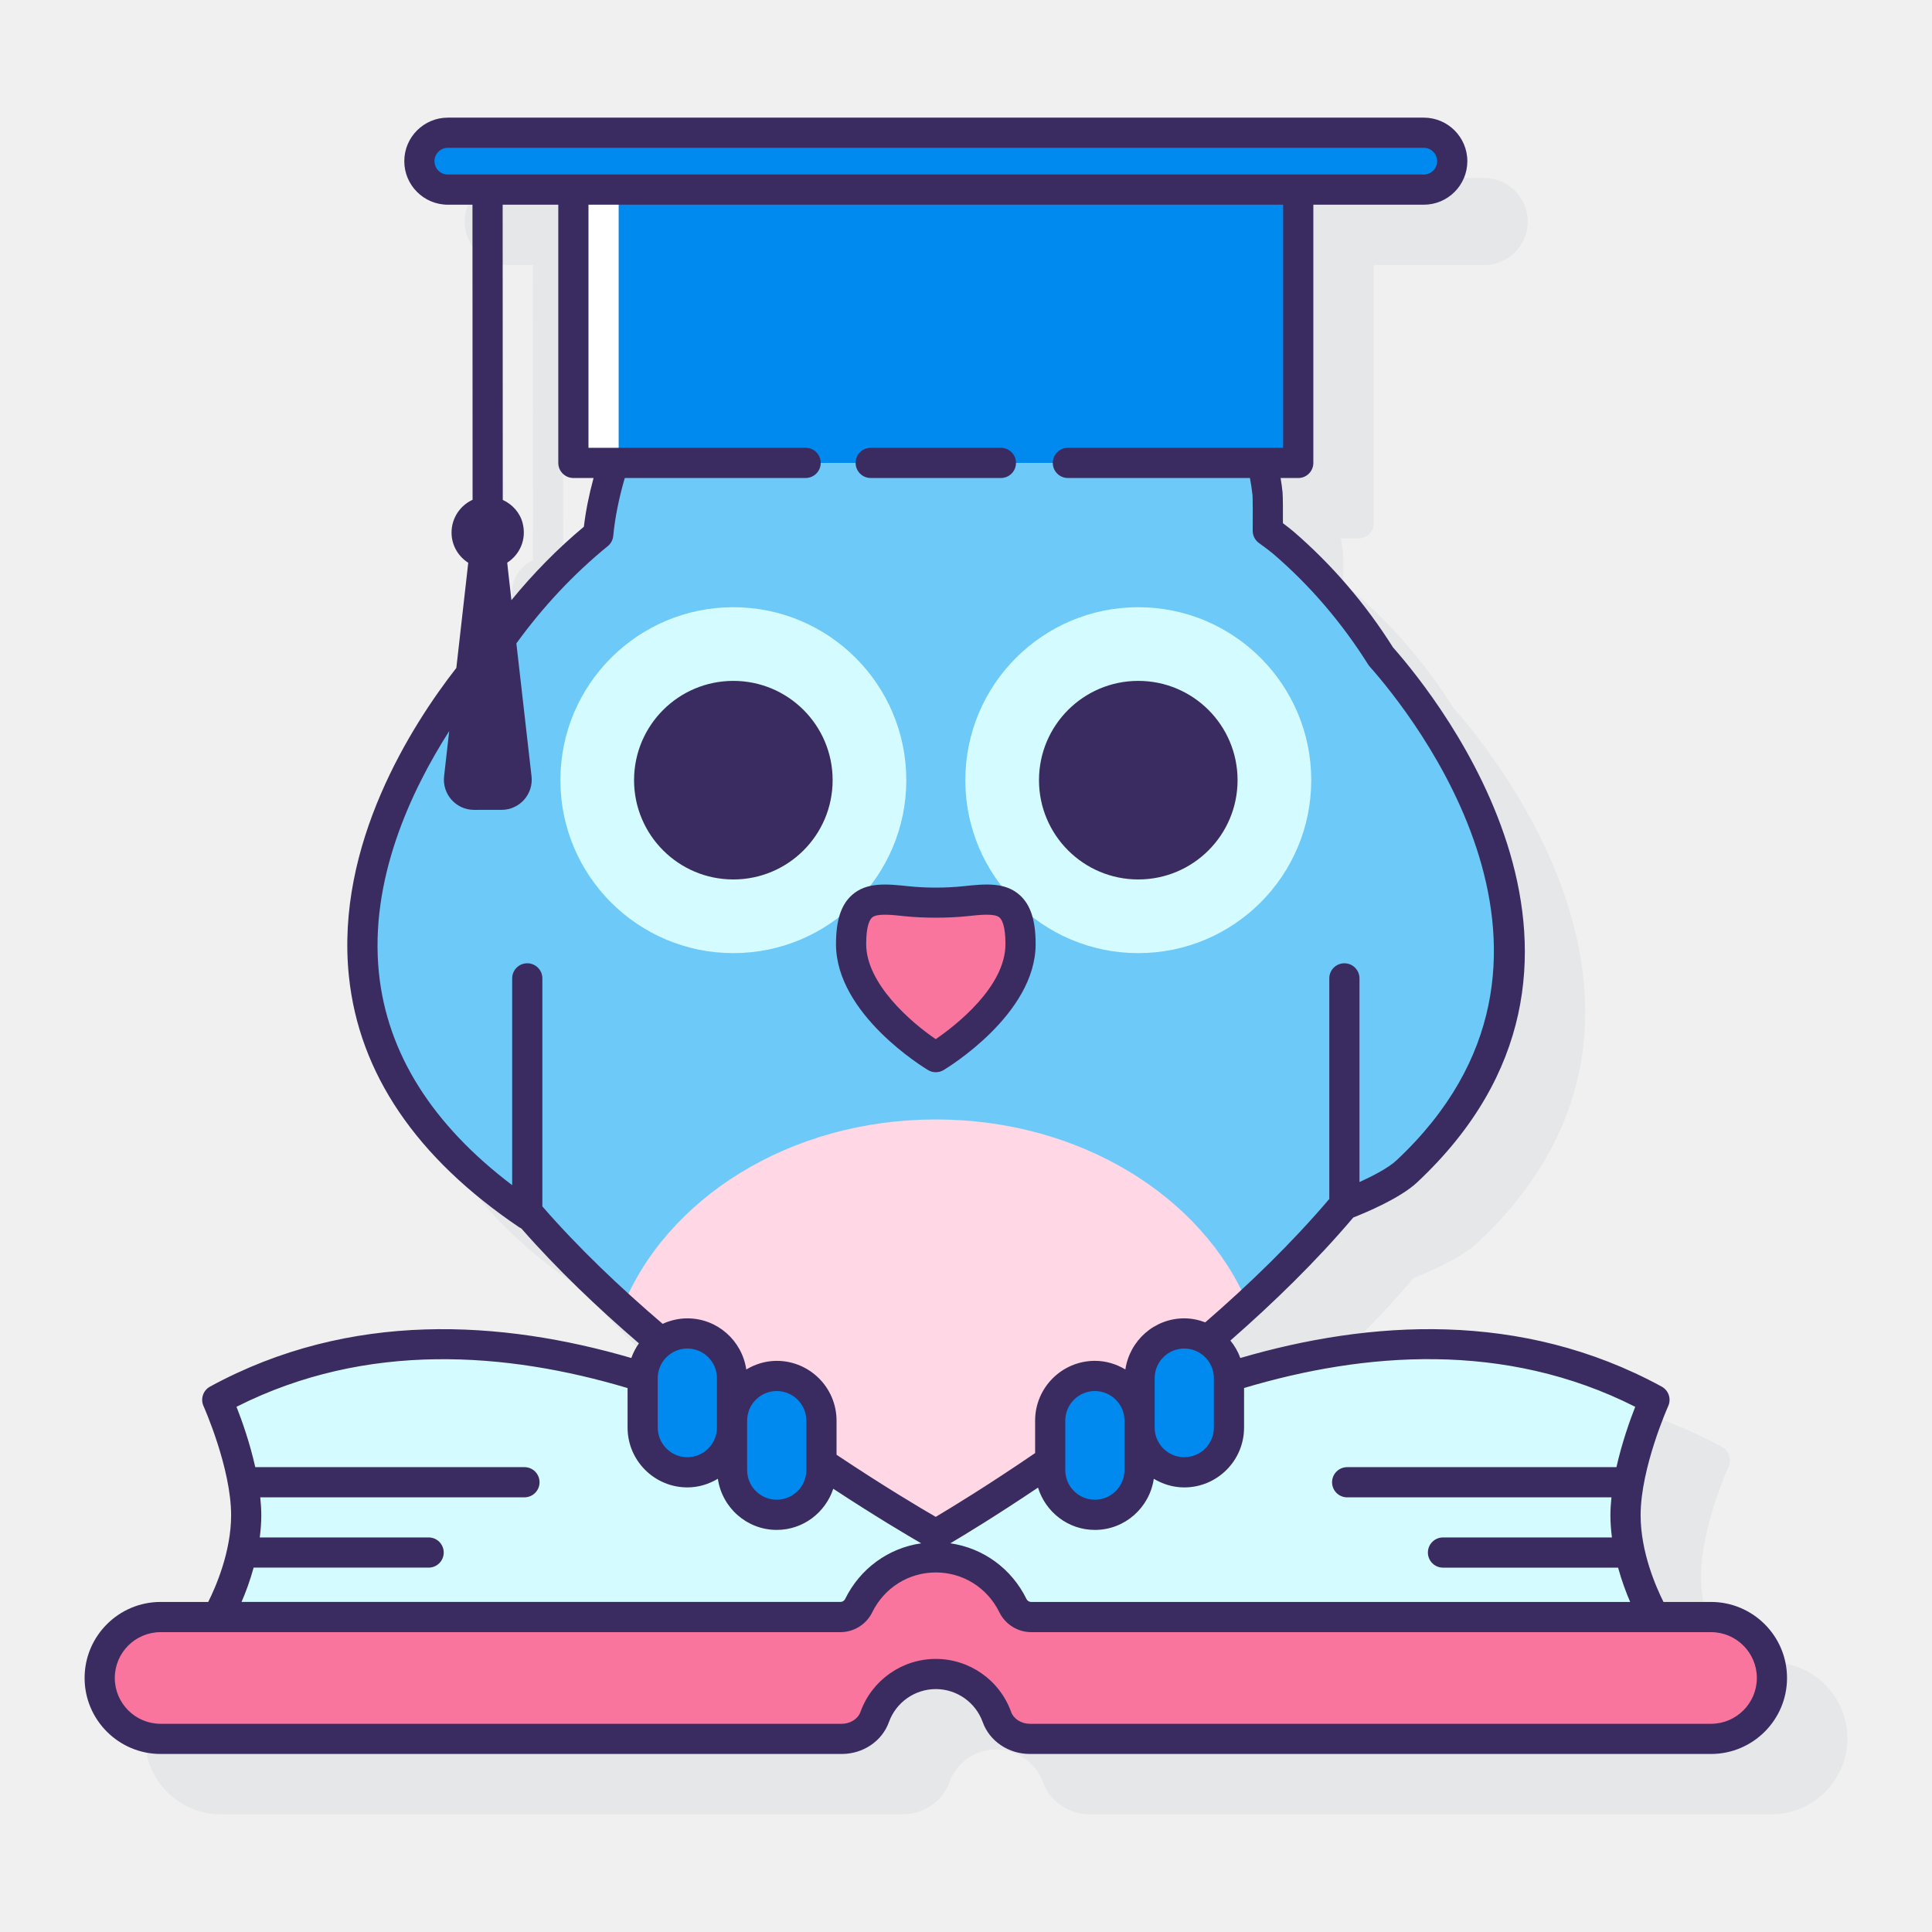
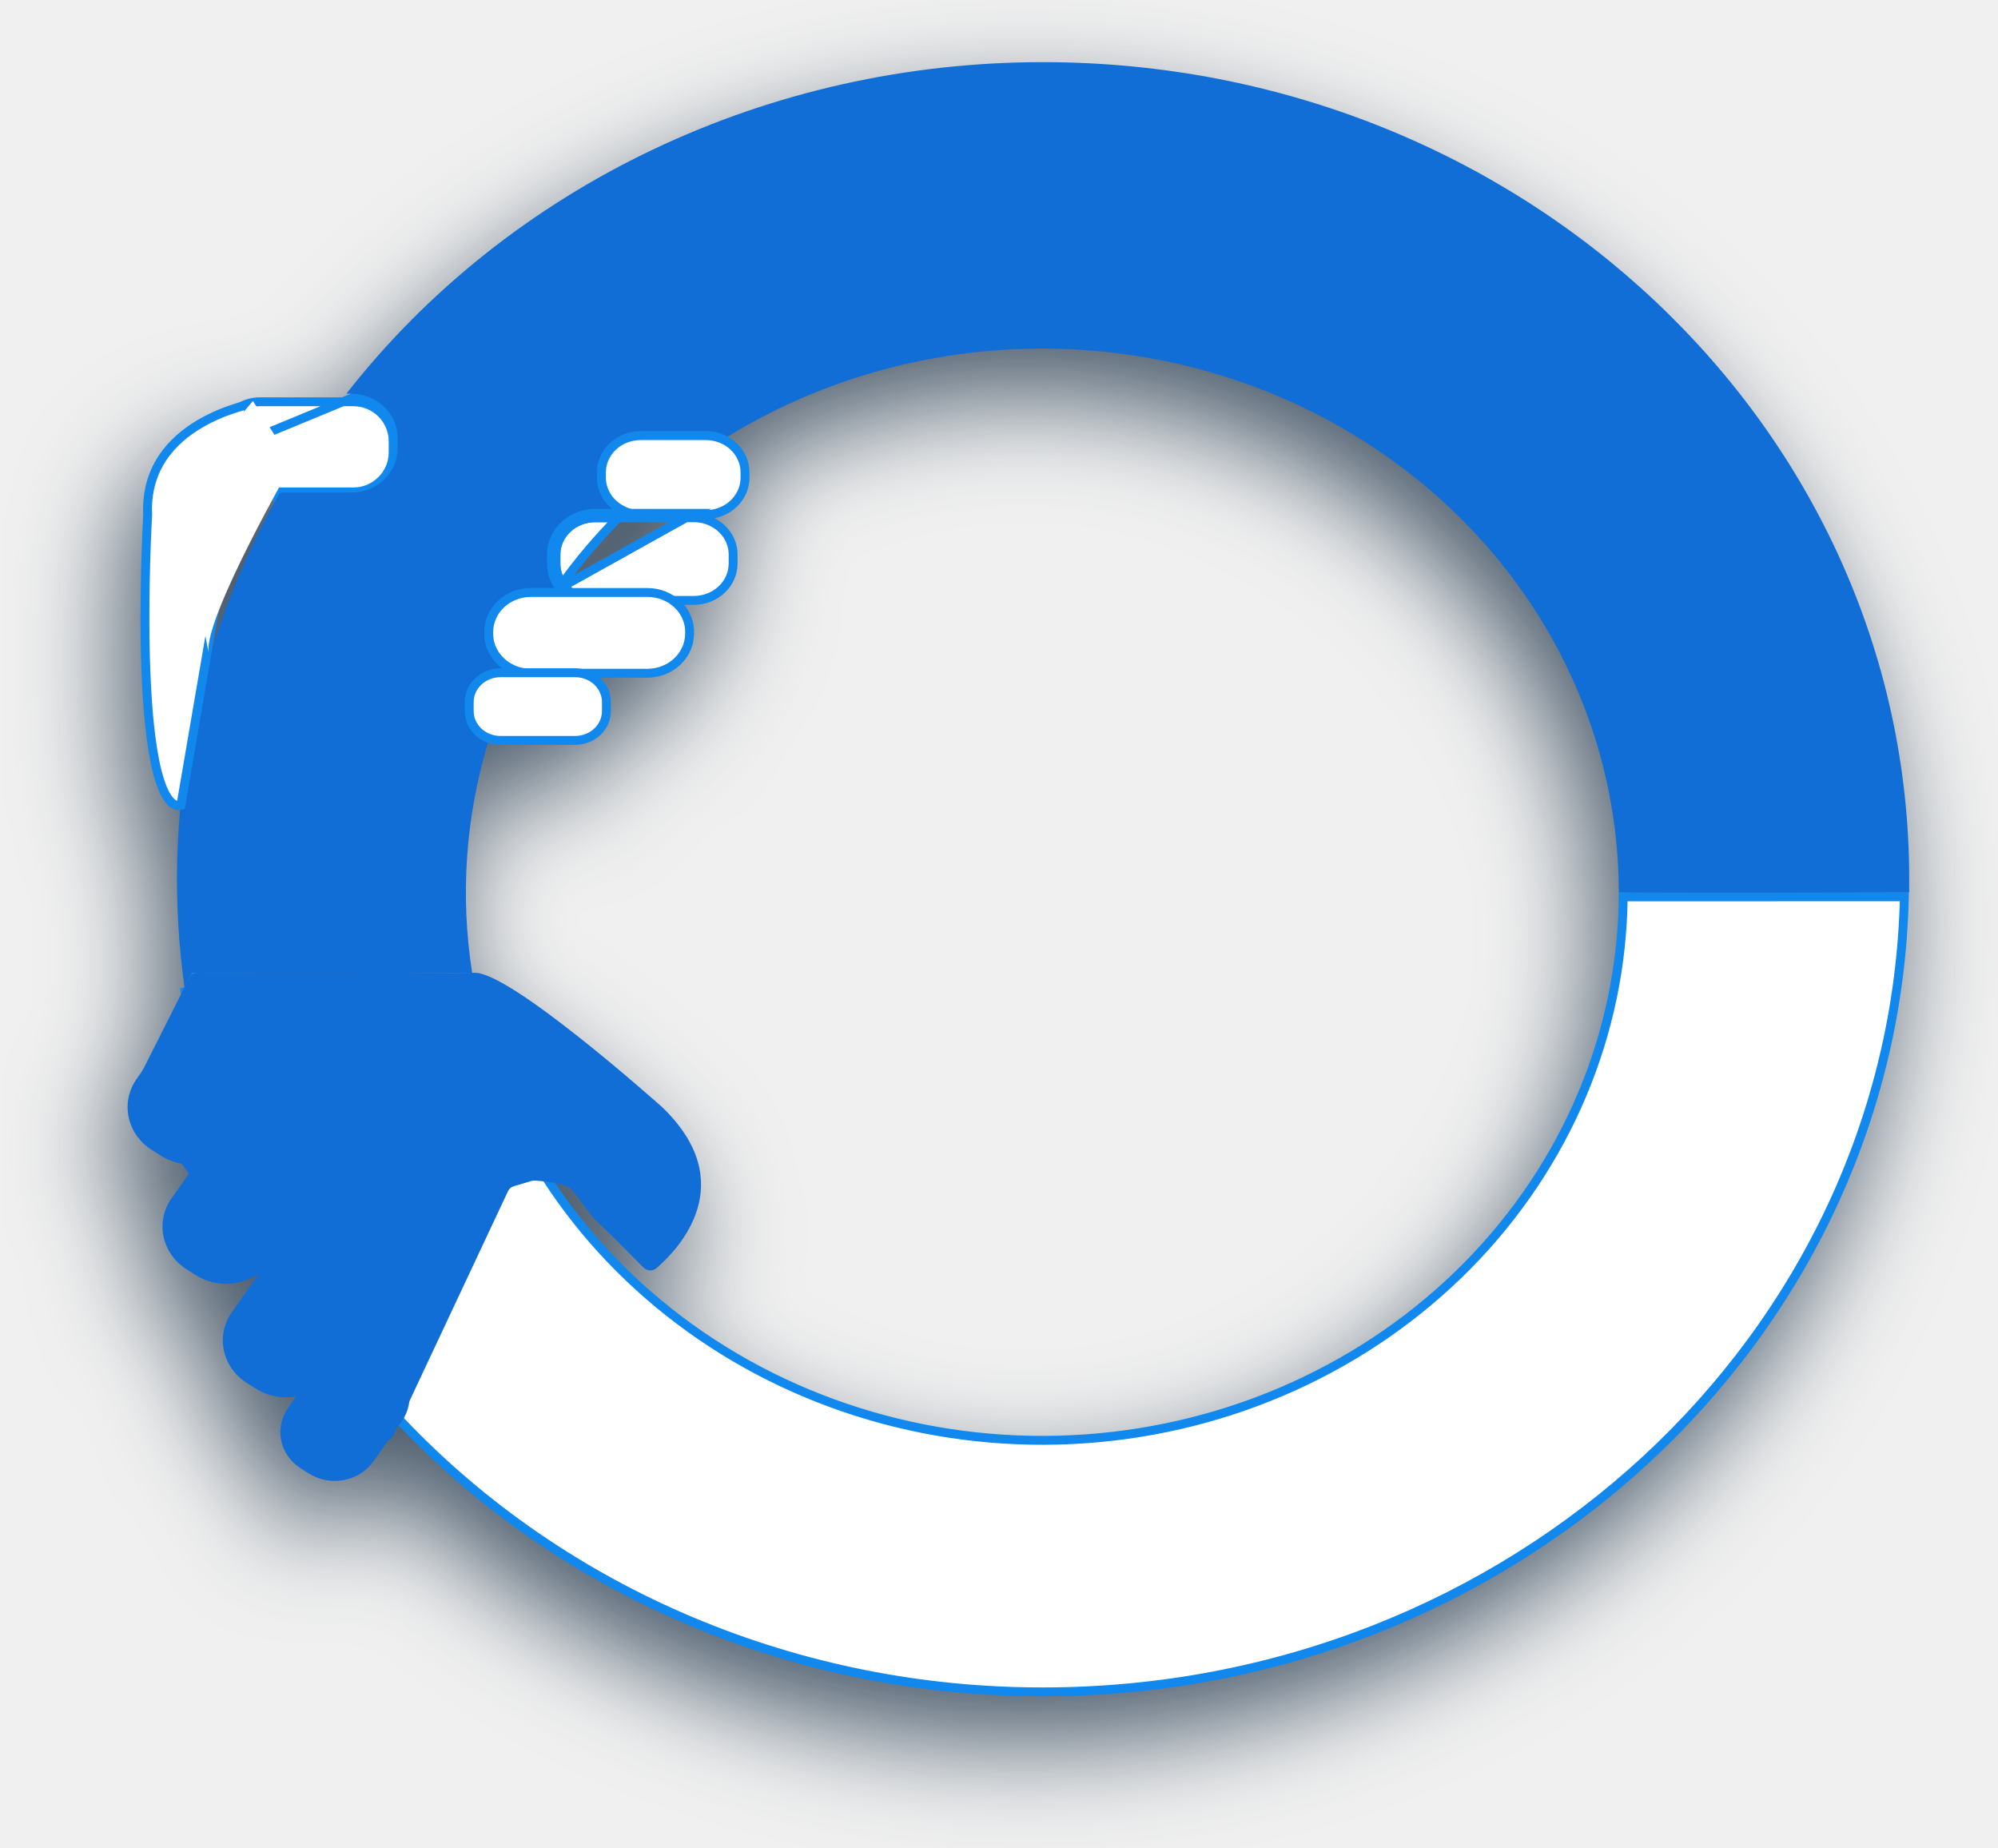
- <svg xmlns="http://www.w3.org/2000/svg" id="Layer_1" enable-background="new 0 0 128 128" height="512" viewBox="0 0 128 128" width="512">
-   <path d="m117.359 110.133h-3.148c-.493-.979-1.516-3.301-1.516-5.746 0-3.133 1.811-7.192 1.829-7.232.215-.477.026-1.039-.433-1.289-9.309-5.075-19.37-4.398-27.92-1.905-.152-.418-.373-.798-.649-1.137 2.864-2.51 5.679-5.258 8.136-8.159.797-.312 3.102-1.27 4.23-2.328 15.423-14.452 1.514-31.918-1.598-35.444-1.835-2.91-4.06-5.498-6.613-7.695-.174-.149-.449-.359-.68-.532.003-.683.001-1.791-.024-2.042-.033-.325-.094-.636-.144-.952h1.183c.552 0 1-.447 1-1v-17.11h7.319c1.59 0 2.884-1.294 2.884-2.884s-1.293-2.884-2.884-2.884h-64.662c-1.59 0-2.884 1.294-2.884 2.884s1.293 2.884 2.884 2.884h1.633l.008 19.55c-.823.379-1.395 1.21-1.394 2.175 0 .844.444 1.575 1.106 1.998l-.059.53-.729 6.435c-2.96 3.798-8.023 11.703-7.118 20.431.666 6.425 4.456 12.016 11.263 16.616.045.031.092.055.139.077.009.004.016.013.025.017 2.368 2.704 5.05 5.267 7.781 7.617-.208.29-.372.611-.496.952-8.548-2.492-18.605-3.169-27.914 1.906-.459.25-.648.812-.433 1.289.018.04 1.829 4.1 1.829 7.232 0 2.432-1.023 4.763-1.517 5.746h-3.154c-2.777 0-5.036 2.259-5.036 5.036s2.259 5.036 5.036 5.036h45.124c1.418 0 2.675-.849 3.128-2.112.469-1.308 1.717-2.187 3.107-2.187s2.638.879 3.107 2.188c.453 1.263 1.71 2.111 3.128 2.111h45.124c2.777 0 5.036-2.259 5.036-5.036s-2.257-5.036-5.034-5.036zm-76.371-92.571v17.107c0 .553.448 1 1 1h1.336c-.302 1.114-.521 2.207-.641 3.228-1.747 1.459-3.35 3.091-4.799 4.863l-.222-1.947-.057-.535c.822-.53 1.305-1.534 1.017-2.637-.177-.677-.679-1.232-1.312-1.52l-.008-19.56h3.686z" fill="#e6e7e8" />
-   <path d="m109.612 92.743c-21.774-11.871-47.612 8.404-47.612 8.404s-25.832-20.275-47.606-8.404c0 0 1.917 4.251 1.917 7.644 0 3.516-1.917 6.747-1.917 6.747h47.612.289 47.318s-1.917-3.231-1.917-6.747c-.001-3.393 1.916-7.644 1.916-7.644z" fill="#d4fbff" />
-   <path d="m68.319 107.133c-.511 0-.98-.287-1.205-.746-.929-1.897-2.859-3.209-5.114-3.209s-4.185 1.312-5.114 3.209c-.225.459-.694.746-1.205.746h-45.04c-2.229 0-4.036 1.807-4.036 4.036 0 2.229 1.807 4.036 4.036 4.036h45.124c.954 0 1.865-.552 2.187-1.45.595-1.661 2.183-2.849 4.048-2.849s3.453 1.188 4.048 2.849c.322.898 1.233 1.45 2.187 1.45h45.124c2.229 0 4.036-1.807 4.036-4.036 0-2.229-1.807-4.036-4.036-4.036z" fill="#fa759e" />
-   <path d="m91.488 43.493c-1.768-2.816-3.931-5.361-6.463-7.538-.326-.281-1.032-.788-1.032-.788.008-.391.01-2.2-.015-2.443-.073-.708-.204-1.387-.362-2.053h-42.96c-.532 1.628-.883 3.259-1.022 4.738-2.545 2.077-4.787 4.509-6.665 7.213l-.005-.04s-21.406 22.085 1.975 37.888v-.149c10.364 12.066 27.061 21.331 27.061 21.331s16.728-9.521 27.059-21.83c0 0 2.954-1.1 4.145-2.216 14.893-13.954 1.03-31.02-1.716-34.113z" fill="#6dc9f7" />
-   <path d="m62 74.166c-9.707 0-17.907 5.263-20.799 12.543 9.656 8.798 20.799 14.943 20.799 14.943s10.955-6.276 20.685-15.225c-2.991-7.134-11.104-12.261-20.685-12.261z" fill="#ffd7e5" />
-   <circle cx="48.586" cy="51.688" fill="#d4fbff" r="11.459" />
-   <circle cx="75.414" cy="51.688" fill="#d4fbff" r="11.459" />
-   <path d="m67.614 62.548c0 4.136-5.614 7.489-5.614 7.489s-5.614-3.353-5.614-7.489 2.514-2.708 5.614-2.708 5.614-1.428 5.614 2.708z" fill="#fa759e" />
-   <g fill="#0089ef">
-     <path d="m51.461 100.36c-1.635 0-2.961-1.326-2.961-2.961v-3.279c0-1.635 1.326-2.961 2.961-2.961 1.635 0 2.961 1.326 2.961 2.961v3.28c0 1.635-1.326 2.96-2.961 2.96z" />
-     <path d="m45.539 97.545c-1.635 0-2.961-1.326-2.961-2.961v-3.279c0-1.635 1.326-2.961 2.961-2.961 1.635 0 2.961 1.326 2.961 2.961v3.279c0 1.635-1.326 2.961-2.961 2.961z" />
-     <path d="m72.539 100.36c1.635 0 2.961-1.326 2.961-2.961v-3.279c0-1.635-1.326-2.961-2.961-2.961-1.635 0-2.961 1.326-2.961 2.961v3.28c0 1.635 1.326 2.96 2.961 2.96z" />
-     <path d="m78.461 97.545c1.635 0 2.961-1.326 2.961-2.961v-3.279c0-1.635-1.326-2.961-2.961-2.961-1.635 0-2.961 1.326-2.961 2.961v3.279c0 1.635 1.326 2.961 2.961 2.961z" />
-     <path d="m37.988 12.562h48.024v18.108h-48.024z" />
+ <svg xmlns="http://www.w3.org/2000/svg" width="225" height="208" viewBox="0 0 225 208" fill="none">
+   <g filter="url(#filter0_d)">
+     <path d="M24.789 50.946H24.789C24.782 51.808 25.042 52.655 25.54 53.384C26.038 54.114 26.754 54.694 27.604 55.051C28.128 55.271 28.696 55.385 29.272 55.386C29.272 55.386 29.272 55.386 29.272 55.386M24.789 50.946L39.809 44.74C42.538 44.74 44.772 46.963 44.772 49.68V50.942C44.772 53.662 42.538 55.886 39.809 55.886H29.272L29.272 55.386M24.789 50.946V50.942V49.683H24.789L24.789 49.68C24.785 49.029 24.931 48.383 25.218 47.788C25.506 47.193 25.928 46.661 26.458 46.23L26.458 46.23L26.46 46.229C27.235 45.592 28.234 45.239 29.271 45.24H29.272H39.809C42.264 45.24 44.272 47.242 44.272 49.68V50.942C44.272 53.384 42.264 55.386 39.809 55.386L29.272 55.386M24.789 50.946L29.272 55.386" fill="white" stroke="#1188EE" />
+     <path d="M79.488 49.051L79.49 49.051C79.949 49.049 80.402 49.114 80.835 49.242C77.097 51.624 73.628 54.365 70.484 57.421L70.477 57.429L70.469 57.437C70.348 57.565 70.234 57.68 70.115 57.799C69.975 57.937 69.836 58.076 69.697 58.216L69.916 57.359C69.249 56.995 68.698 56.474 68.317 55.851C67.935 55.229 67.734 54.526 67.732 53.812C67.732 53.811 67.732 53.811 67.732 53.81L67.732 53.184C67.733 52.1 68.189 51.054 69.011 50.276C69.834 49.498 70.956 49.055 72.133 49.051L79.488 49.051ZM69.615 58.298C67.318 60.617 65.214 63.1 63.322 65.725C62.853 65.058 62.605 64.276 62.606 63.478V63.477L62.606 62.429C62.606 62.429 62.606 62.428 62.606 62.428C62.61 61.344 63.069 60.298 63.892 59.522C64.716 58.745 65.838 58.302 67.015 58.298H69.615ZM57.755 75.046C57.698 75.161 57.642 75.276 57.587 75.391L56.853 74.851C56.285 74.434 55.828 73.902 55.514 73.297C55.2 72.693 55.038 72.03 55.036 71.36L55.036 71.153C55.036 71.153 55.036 71.153 55.036 71.152C55.041 69.986 55.533 68.862 56.418 68.027C57.304 67.192 58.51 66.716 59.774 66.712C59.774 66.712 59.774 66.712 59.775 66.712L62.625 66.712C60.774 69.366 59.146 72.152 57.755 75.046ZM56.557 75.754H57.419C57.417 75.759 57.415 75.763 57.413 75.768C56.332 78.102 55.407 80.498 54.643 82.941C54.178 82.695 53.777 82.353 53.474 81.94C53.071 81.392 52.856 80.744 52.854 80.084V79.037C52.857 78.176 53.22 77.345 53.876 76.727C54.532 76.109 55.428 75.756 56.367 75.754H56.557ZM21.665 113.602L21.665 113.602L21.663 113.593C21.52 112.829 21.401 112.062 21.292 111.287L21.922 110.04L22.77 110.046C23.511 110.051 24.575 110.057 25.866 110.065C28.448 110.08 31.942 110.098 35.585 110.11C42.468 110.132 49.907 110.133 52.739 110.053C55.285 125.289 63.782 139.076 76.56 148.697C89.458 158.409 105.766 163.162 122.216 162.009C138.667 160.856 154.053 153.881 165.29 142.474C176.407 131.188 182.649 116.389 182.794 100.985L214.455 100.978C213.336 150.573 170.355 190.5 117.436 190.5H117.436C103.8 190.514 90.315 187.812 77.866 182.57C65.416 177.328 54.283 169.665 45.194 160.086L45.193 160.084L44.801 159.674C44.8 159.673 44.8 159.673 44.799 159.672C43.3 158.064 41.855 156.406 40.466 154.697L40.464 154.694C39.871 153.976 39.293 153.234 38.72 152.488C35.99 148.921 33.538 145.172 31.382 141.272C31.382 141.272 31.381 141.271 31.381 141.271L31.042 140.65C29.071 137.024 27.361 133.277 25.922 129.435C25.666 128.743 25.414 128.045 25.174 127.347L25.174 127.347C23.627 122.858 22.453 118.262 21.665 113.602ZM21.172 113.685C21.965 118.373 23.145 122.995 24.701 127.51L20.775 111.201C20.89 112.034 21.017 112.86 21.172 113.685Z" fill="white" stroke="#1188EE" />
+     <path d="M215 98.998C215 99.491 215 99.988 215 100.493H182.296C182.296 89.464 179.138 78.639 173.156 69.163C167.174 59.687 158.59 51.909 148.311 46.653C138.032 41.396 126.438 38.855 114.755 39.297C103.071 39.74 91.731 43.15 81.932 49.168C81.188 48.764 80.346 48.552 79.488 48.551H72.132C70.832 48.555 69.586 49.045 68.668 49.913C67.749 50.781 67.233 51.958 67.232 53.184V53.812C67.234 54.62 67.461 55.413 67.89 56.113C68.319 56.812 68.935 57.393 69.676 57.798H67.014C65.714 57.802 64.468 58.291 63.548 59.159C62.629 60.026 62.111 61.201 62.106 62.428V63.477C62.105 64.462 62.439 65.421 63.061 66.212H59.773C58.386 66.216 57.056 66.738 56.075 67.663C55.094 68.589 54.541 69.843 54.536 71.152V71.361C54.538 72.112 54.72 72.853 55.07 73.528C55.42 74.202 55.928 74.793 56.557 75.254H56.367C55.304 75.256 54.285 75.655 53.533 76.364C52.781 77.072 52.357 78.033 52.354 79.035V80.085C52.356 80.854 52.606 81.605 53.071 82.237C53.536 82.868 54.193 83.352 54.956 83.623C52.42 92.042 51.811 100.873 53.17 109.531C48.365 109.721 21.623 109.531 21.623 109.531L20.783 111.193C18.079 92.018 21.831 72.525 31.51 55.471H39.532C40.92 55.467 42.251 54.945 43.233 54.019C44.215 53.092 44.768 51.837 44.772 50.528V49.268C44.768 47.959 44.215 46.704 43.233 45.778C42.251 44.851 40.92 44.329 39.532 44.325H39.009C48.069 32.74 59.89 23.326 73.517 16.843C87.145 10.359 102.197 6.987 117.46 7C171.332 7 215 48.189 215 98.998Z" fill="#116ED7" />
+     <path d="M28.112 45.52L20.37 90.673C20.153 90.717 19.965 90.701 19.796 90.646C19.555 90.566 19.305 90.387 19.05 90.074C18.53 89.436 18.077 88.344 17.703 86.872C16.96 83.948 16.588 79.778 16.427 75.487C16.266 71.205 16.316 66.839 16.406 63.541C16.452 61.893 16.507 60.513 16.551 59.545C16.573 59.061 16.592 58.68 16.606 58.42C16.613 58.291 16.618 58.191 16.622 58.124L16.626 58.049L16.627 58.03L16.628 58.025L16.628 58.024C16.628 58.024 16.628 58.024 16.128 57.992L16.628 58.024L16.629 57.998L16.628 57.971C16.387 52.701 19.376 49.571 22.495 47.73C24.058 46.807 25.64 46.218 26.835 45.859C27.343 45.706 27.779 45.596 28.112 45.52Z" fill="white" stroke="#1188EE" />
+     <path d="M43.786 153.188L42.9 152.63C40.493 151.117 37.242 151.731 35.638 154L32.45 158.511C30.845 160.781 31.496 163.848 33.902 165.361L34.789 165.918C37.195 167.432 40.446 166.818 42.051 164.548L45.239 160.038C46.843 157.768 46.193 154.701 43.786 153.188Z" fill="#116ED7" />
+     <path d="M40.582 139.7L39.546 139.053C36.735 137.296 32.947 138.021 31.084 140.672L26.11 147.752C24.247 150.403 25.016 153.977 27.827 155.734L28.863 156.381C31.674 158.138 35.462 157.413 37.325 154.762L42.299 147.682C44.161 145.031 43.392 141.457 40.582 139.7Z" fill="#116ED7" />
+     <path d="M33.889 126.86L32.851 126.207C30.033 124.435 26.226 125.153 24.347 127.811L19.331 134.908C17.453 137.566 18.214 141.157 21.032 142.929L22.07 143.582C24.888 145.354 28.695 144.635 30.573 141.978L35.59 134.88C37.468 132.222 36.707 128.631 33.889 126.86Z" fill="#116ED7" />
+     <path d="M29.959 113.413L28.921 112.76C26.103 110.989 22.296 111.707 20.418 114.365L15.401 121.462C13.523 124.12 14.284 127.711 17.102 129.483L18.14 130.135C20.958 131.907 24.765 131.189 26.644 128.531L31.66 121.434C33.539 118.776 32.777 115.185 29.959 113.413Z" fill="#116ED7" />
+     <path d="M73.946 142.78C73.844 142.868 73.725 142.937 73.595 142.982C73.464 143.027 73.326 143.047 73.188 143.041C73.049 143.035 72.913 143.003 72.788 142.947C72.662 142.892 72.55 142.813 72.457 142.716C71.348 141.595 69.078 139.275 67.113 137.422C66.202 136.562 64.84 134.227 64.115 133.753C63.203 133.159 60.946 132.976 60.241 132.931C60.107 132.922 59.972 132.937 59.844 132.976L57.864 133.566C57.72 133.608 57.588 133.678 57.476 133.772C57.364 133.866 57.275 133.982 57.214 134.112L44.855 160.434L44.281 161.655C44.205 161.819 44.083 161.96 43.929 162.064C43.775 162.168 43.595 162.231 43.406 162.246C43.217 162.262 43.028 162.23 42.857 162.153C42.686 162.076 42.541 161.957 42.435 161.808L37.551 154.971L37.155 154.426L29.137 143.179L29.003 142.989L21.27 132.154L20.304 130.801L15.131 123.515C15.029 123.371 14.968 123.205 14.955 123.032C14.942 122.859 14.976 122.686 15.055 122.529L16.069 120.512L20.767 111.193L21.314 110.106C21.4 109.934 21.536 109.789 21.707 109.688C21.877 109.586 22.075 109.533 22.277 109.534C26.456 109.564 48.816 109.714 53.154 109.534H53.407C57.345 109.329 73.95 124.106 74.564 124.659L74.6 124.692C83.453 133.245 76.45 140.613 73.946 142.78Z" fill="#116ED7" />
+     <path d="M72.132 57.941L72.131 57.941C71.618 57.942 71.11 57.857 70.63 57.689C70.385 57.602 70.15 57.491 69.93 57.359L69.921 57.353L69.912 57.349C69.245 56.983 68.694 56.461 68.313 55.837C67.932 55.213 67.733 54.508 67.732 53.793V53.184C67.733 52.1 68.189 51.053 69.011 50.276C69.834 49.498 70.956 49.055 72.133 49.051H79.488C80.666 49.052 81.791 49.495 82.615 50.273C83.439 51.05 83.896 52.098 83.896 53.184V53.81C83.892 54.758 83.541 55.68 82.896 56.419C82.251 57.158 81.35 57.669 80.343 57.86C80.056 57.913 79.764 57.94 79.471 57.941L72.132 57.941Z" fill="white" stroke="#1188EE" />
+     <path d="M78.153 57.798H67.01C65.71 57.802 64.464 58.291 63.544 59.158C62.625 60.026 62.106 61.201 62.102 62.428V63.477C62.101 64.462 62.435 65.421 63.057 66.212L78.153 57.798ZM78.153 57.798C78.955 57.798 79.744 57.985 80.451 58.344L78.153 57.798ZM63.45 65.903C62.896 65.198 62.601 64.348 62.602 63.478V63.477V62.428C62.606 61.344 63.065 60.298 63.888 59.522C64.712 58.745 65.834 58.302 67.011 58.298L78.153 58.298L78.153 58.298C78.877 58.298 79.589 58.467 80.224 58.79L80.226 58.791C80.934 59.146 81.522 59.674 81.931 60.315C82.34 60.955 82.555 61.685 82.557 62.428C82.557 62.428 82.557 62.428 82.557 62.428V63.476C82.557 63.476 82.557 63.476 82.557 63.476C82.553 64.56 82.095 65.604 81.273 66.38C80.45 67.156 79.328 67.599 78.152 67.603L67.01 67.603L67.01 67.603C66.382 67.603 65.761 67.477 65.191 67.233C64.62 66.989 64.114 66.634 63.705 66.193L63.705 66.193L63.697 66.186C63.61 66.095 63.527 66.001 63.45 65.903Z" fill="white" stroke="#1188EE" />
+     <path d="M76.283 68.027C77.092 68.79 77.573 69.794 77.653 70.852V71.152V71.36C77.65 72.527 77.158 73.653 76.273 74.488C75.387 75.324 74.18 75.8 72.915 75.804H59.774C58.712 75.8 57.685 75.463 56.853 74.851L56.853 74.851C56.285 74.434 55.828 73.902 55.514 73.297C55.2 72.693 55.037 72.031 55.036 71.361V71.153C55.04 69.986 55.533 68.862 56.418 68.027C57.303 67.192 58.51 66.716 59.774 66.712H72.927C74.192 66.716 75.398 67.192 76.283 68.027Z" fill="white" stroke="#1188EE" />
+     <path d="M56.355 83.366L56.354 83.366C55.929 83.367 55.509 83.294 55.113 83.153L55.112 83.152C54.44 82.913 53.866 82.489 53.462 81.94C53.059 81.392 52.844 80.745 52.842 80.084V79.032C52.845 78.172 53.209 77.341 53.864 76.724C54.52 76.105 55.416 75.752 56.355 75.75H64.776C65.715 75.752 66.611 76.105 67.267 76.724C67.922 77.341 68.286 78.172 68.289 79.032V79.035V80.084C68.286 80.945 67.922 81.775 67.267 82.393C66.611 83.011 65.715 83.364 64.776 83.366C64.776 83.366 64.775 83.366 64.775 83.366L56.355 83.366Z" fill="white" stroke="#1188EE" />
+     <path d="M32.949 52.166C32.949 52.166 23.04 69.381 23.476 73.445L20.079 55.137L28.48 45.151L32.949 52.166Z" fill="white" />
  </g>
-   <path d="m37.988 12.562h3v18.108h-3z" fill="#fff" />
-   <path d="m94.331 12.562h-64.662c-1.04 0-1.884-.843-1.884-1.884 0-1.04.843-1.884 1.884-1.884h64.662c1.04 0 1.884.843 1.884 1.884 0 1.041-.844 1.884-1.884 1.884z" fill="#0089ef" />
-   <path d="m113.359 106.133h-3.148c-.493-.979-1.516-3.301-1.516-5.746 0-3.133 1.811-7.192 1.829-7.232.215-.477.026-1.039-.433-1.289-9.313-5.077-19.367-4.391-27.917-1.895-.153-.426-.377-.812-.658-1.156 2.866-2.51 5.684-5.249 8.142-8.152.797-.312 3.102-1.27 4.23-2.328 15.423-14.452 1.514-31.918-1.598-35.444-1.835-2.91-4.06-5.498-6.613-7.695-.174-.149-.449-.359-.68-.532.003-.683.001-1.791-.024-2.042-.033-.323-.078-.639-.13-.952h1.169c.552 0 1-.447 1-1v-17.108h7.319c1.59 0 2.884-1.294 2.884-2.884s-1.293-2.884-2.884-2.884h-64.662c-1.59 0-2.884 1.294-2.884 2.884s1.293 2.884 2.884 2.884h1.633l.008 19.55c-.823.379-1.395 1.21-1.394 2.175 0 .844.444 1.575 1.106 1.998l-.059.53-.729 6.435c-2.96 3.798-8.023 11.703-7.118 20.431.666 6.425 4.456 12.016 11.263 16.616.045.031.092.055.139.077.009.004.016.013.026.017 2.369 2.706 5.055 5.26 7.787 7.61-.213.296-.38.622-.505.97-8.548-2.495-18.599-3.181-27.91 1.895-.459.25-.648.812-.433 1.289.018.04 1.829 4.1 1.829 7.232 0 2.432-1.023 4.763-1.517 5.746h-3.154c-2.777 0-5.036 2.259-5.036 5.036s2.259 5.036 5.036 5.036h45.124c1.418 0 2.675-.849 3.128-2.112.469-1.308 1.717-2.187 3.107-2.187s2.638.879 3.107 2.188c.453 1.263 1.71 2.111 3.128 2.111h45.124c2.777 0 5.036-2.259 5.036-5.036s-2.259-5.036-5.036-5.036zm-5.021-12.929c-.352.894-.881 2.378-1.244 3.999h-17.841c-.552 0-1 .447-1 1s.448 1 1 1h17.51c-.041.399-.069.796-.069 1.185 0 .5.04.992.101 1.472h-11.193c-.552 0-1 .447-1 1s.448 1 1 1h11.6c.242.875.534 1.656.801 2.274h-39.684c-.131 0-.251-.073-.307-.186-.994-2.031-2.877-3.388-5.05-3.7.895-.53 3.02-1.816 5.809-3.691.499 1.617 1.99 2.804 3.768 2.804 1.988 0 3.623-1.477 3.903-3.388.593.355 1.279.572 2.019.572 2.184 0 3.961-1.777 3.961-3.961v-2.625c7.954-2.376 17.265-3.13 25.916 1.245zm-27.916-1.899v3.278c0 1.081-.88 1.961-1.961 1.961s-1.961-.88-1.961-1.961v-.463-2.815c0-1.081.88-1.961 1.961-1.961s1.961.88 1.961 1.961zm-5.922 3.278v2.817c0 1.081-.88 1.961-1.961 1.961s-1.961-.88-1.961-1.961v-3.279c0-1.081.88-1.961 1.961-1.961s1.961.88 1.961 1.961zm-45.715-83.905c0-.487.396-.884.884-.884h64.662c.487 0 .884.396.884.884s-.396.884-.884.884h-64.662c-.487 0-.884-.396-.884-.884zm8.203 2.884v17.107c0 .553.448 1 1 1h1.337c-.303 1.114-.522 2.207-.642 3.228-1.747 1.459-3.35 3.091-4.799 4.863l-.222-1.947-.057-.535c.822-.53 1.305-1.534 1.017-2.637-.177-.677-.679-1.232-1.312-1.52l-.008-19.56h3.686zm-1.055 66.366v-15.108c0-.553-.448-1-1-1s-1 .447-1 1v13.7c-5.306-4.018-8.273-8.732-8.826-14.035-.644-6.176 2.101-12.051 4.654-16.049l-.339 2.995c-.134 1.187.794 2.226 1.988 2.225l1.819-.001c1.194 0 2.122-1.04 1.986-2.227l-1.004-8.801c1.747-2.409 3.772-4.582 6.056-6.446.208-.169.338-.414.363-.681.112-1.192.375-2.503.764-3.832h11.981c.552 0 1-.447 1-1s-.448-1-1-1h-14.387v-16.106h46.024v16.107h-14.262c-.552 0-1 .447-1 1s.448 1 1 1h12.061c.072.375.132.757.172 1.148.018.224.021 1.859.011 2.329-.006.328.149.64.416.831.005.004.661.475.964.734 2.421 2.084 4.53 4.544 6.268 7.312.029.047.062.091.099.133 2.783 3.135 15.945 19.447 1.781 32.72-.526.494-1.558 1.031-2.453 1.439v-13.495c0-.553-.448-1-1-1s-1 .447-1 1v14.614c-2.479 2.917-5.324 5.665-8.218 8.175-.434-.164-.898-.265-1.389-.265-1.988 0-3.622 1.477-3.903 3.387-.593-.355-1.279-.572-2.019-.572-2.184 0-3.961 1.777-3.961 3.961v2.15c-3.139 2.146-5.588 3.635-6.584 4.226-.998-.576-3.44-2.025-6.572-4.115v-2.26c0-2.184-1.777-3.961-3.961-3.961-.74 0-1.426.217-2.019.572-.281-1.911-1.915-3.387-3.903-3.387-.585 0-1.136.135-1.637.364-2.806-2.395-5.559-5.008-7.97-7.781zm11.567 14.655c0 1.081-.88 1.961-1.961 1.961s-1.961-.88-1.961-1.961v-3.278c0-1.081.88-1.961 1.961-1.961s1.961.88 1.961 1.961v2.815zm2 0v-.463c0-1.081.88-1.961 1.961-1.961s1.961.88 1.961 1.961v3.28c0 1.081-.88 1.961-1.961 1.961s-1.961-.88-1.961-1.961zm-32.696 9.276h11.594c.552 0 1-.447 1-1s-.448-1-1-1h-11.188c.061-.48.101-.971.101-1.472 0-.388-.028-.785-.069-1.185h17.504c.552 0 1-.447 1-1s-.448-1-1-1h-17.834c-.362-1.621-.891-3.105-1.243-3.999 8.645-4.371 17.955-3.615 25.91-1.24v2.62c0 2.184 1.777 3.961 3.961 3.961.74 0 1.426-.217 2.019-.572.28 1.911 1.915 3.388 3.903 3.388 1.75 0 3.222-1.149 3.744-2.726 2.787 1.83 4.916 3.089 5.825 3.614-2.169.314-4.049 1.67-5.043 3.698-.055.112-.175.186-.307.186h-39.678c.268-.617.56-1.398.801-2.273zm96.555 10.347h-45.124c-.567 0-1.08-.323-1.246-.786-.753-2.102-2.758-3.513-4.99-3.513s-4.237 1.411-4.99 3.512c-.166.464-.678.787-1.246.787h-45.122c-1.674 0-3.036-1.362-3.036-3.036s1.362-3.036 3.036-3.036h45.04c.889 0 1.715-.513 2.103-1.307.8-1.634 2.416-2.648 4.216-2.648s3.416 1.015 4.216 2.648c.389.794 1.214 1.307 2.104 1.307h45.04c1.674 0 3.036 1.362 3.036 3.036s-1.362 3.036-3.037 3.036z" fill="#3a2c60" />
-   <circle cx="48.586" cy="51.688" fill="#3a2c60" r="6.578" />
-   <circle cx="75.414" cy="51.688" fill="#3a2c60" r="6.578" />
-   <path d="m61.487 70.896c.158.095.335.142.513.142s.355-.047.513-.142c.249-.148 6.101-3.698 6.101-8.348 0-1.567-.333-2.598-1.049-3.242-.981-.883-2.317-.742-3.733-.593-1.184.125-2.479.125-3.663 0-1.416-.148-2.751-.29-3.733.593-.715.645-1.049 1.675-1.049 3.242-.001 4.65 5.851 8.2 6.1 8.348zm-3.714-10.104c.159-.143.462-.19.845-.19.388 0 .857.049 1.34.101 1.227.129 2.856.129 4.083 0 .959-.103 1.866-.197 2.186.09.145.131.387.531.387 1.756 0 2.844-3.323 5.407-4.619 6.298-1.645-1.119-4.608-3.679-4.608-6.298-.001-1.225.241-1.626.386-1.757z" fill="#3a2c60" />
-   <path d="m57.687 31.669h8.625c.552 0 1-.447 1-1s-.448-1-1-1h-8.625c-.552 0-1 .447-1 1s.448 1 1 1z" fill="#3a2c60" />
+   <defs>
+     <filter id="filter0_d" x="0.371" y="0" width="224.629" height="208" filterUnits="userSpaceOnUse" color-interpolation-filters="sRGB">
+       <feFlood flood-opacity="0" result="BackgroundImageFix" />
+       <feColorMatrix in="SourceAlpha" type="matrix" values="0 0 0 0 0 0 0 0 0 0 0 0 0 0 0 0 0 0 127 0" />
+       <feOffset dx="-2" dy="5" />
+       <feGaussianBlur stdDeviation="6" />
+       <feColorMatrix type="matrix" values="0 0 0 0 0.267 0 0 0 0 0.333 0 0 0 0 0.4 0 0 0 0.96 0" />
+       <feBlend mode="normal" in2="BackgroundImageFix" result="effect1_dropShadow" />
+       <feBlend mode="normal" in="SourceGraphic" in2="effect1_dropShadow" result="shape" />
+     </filter>
+   </defs>
</svg>
